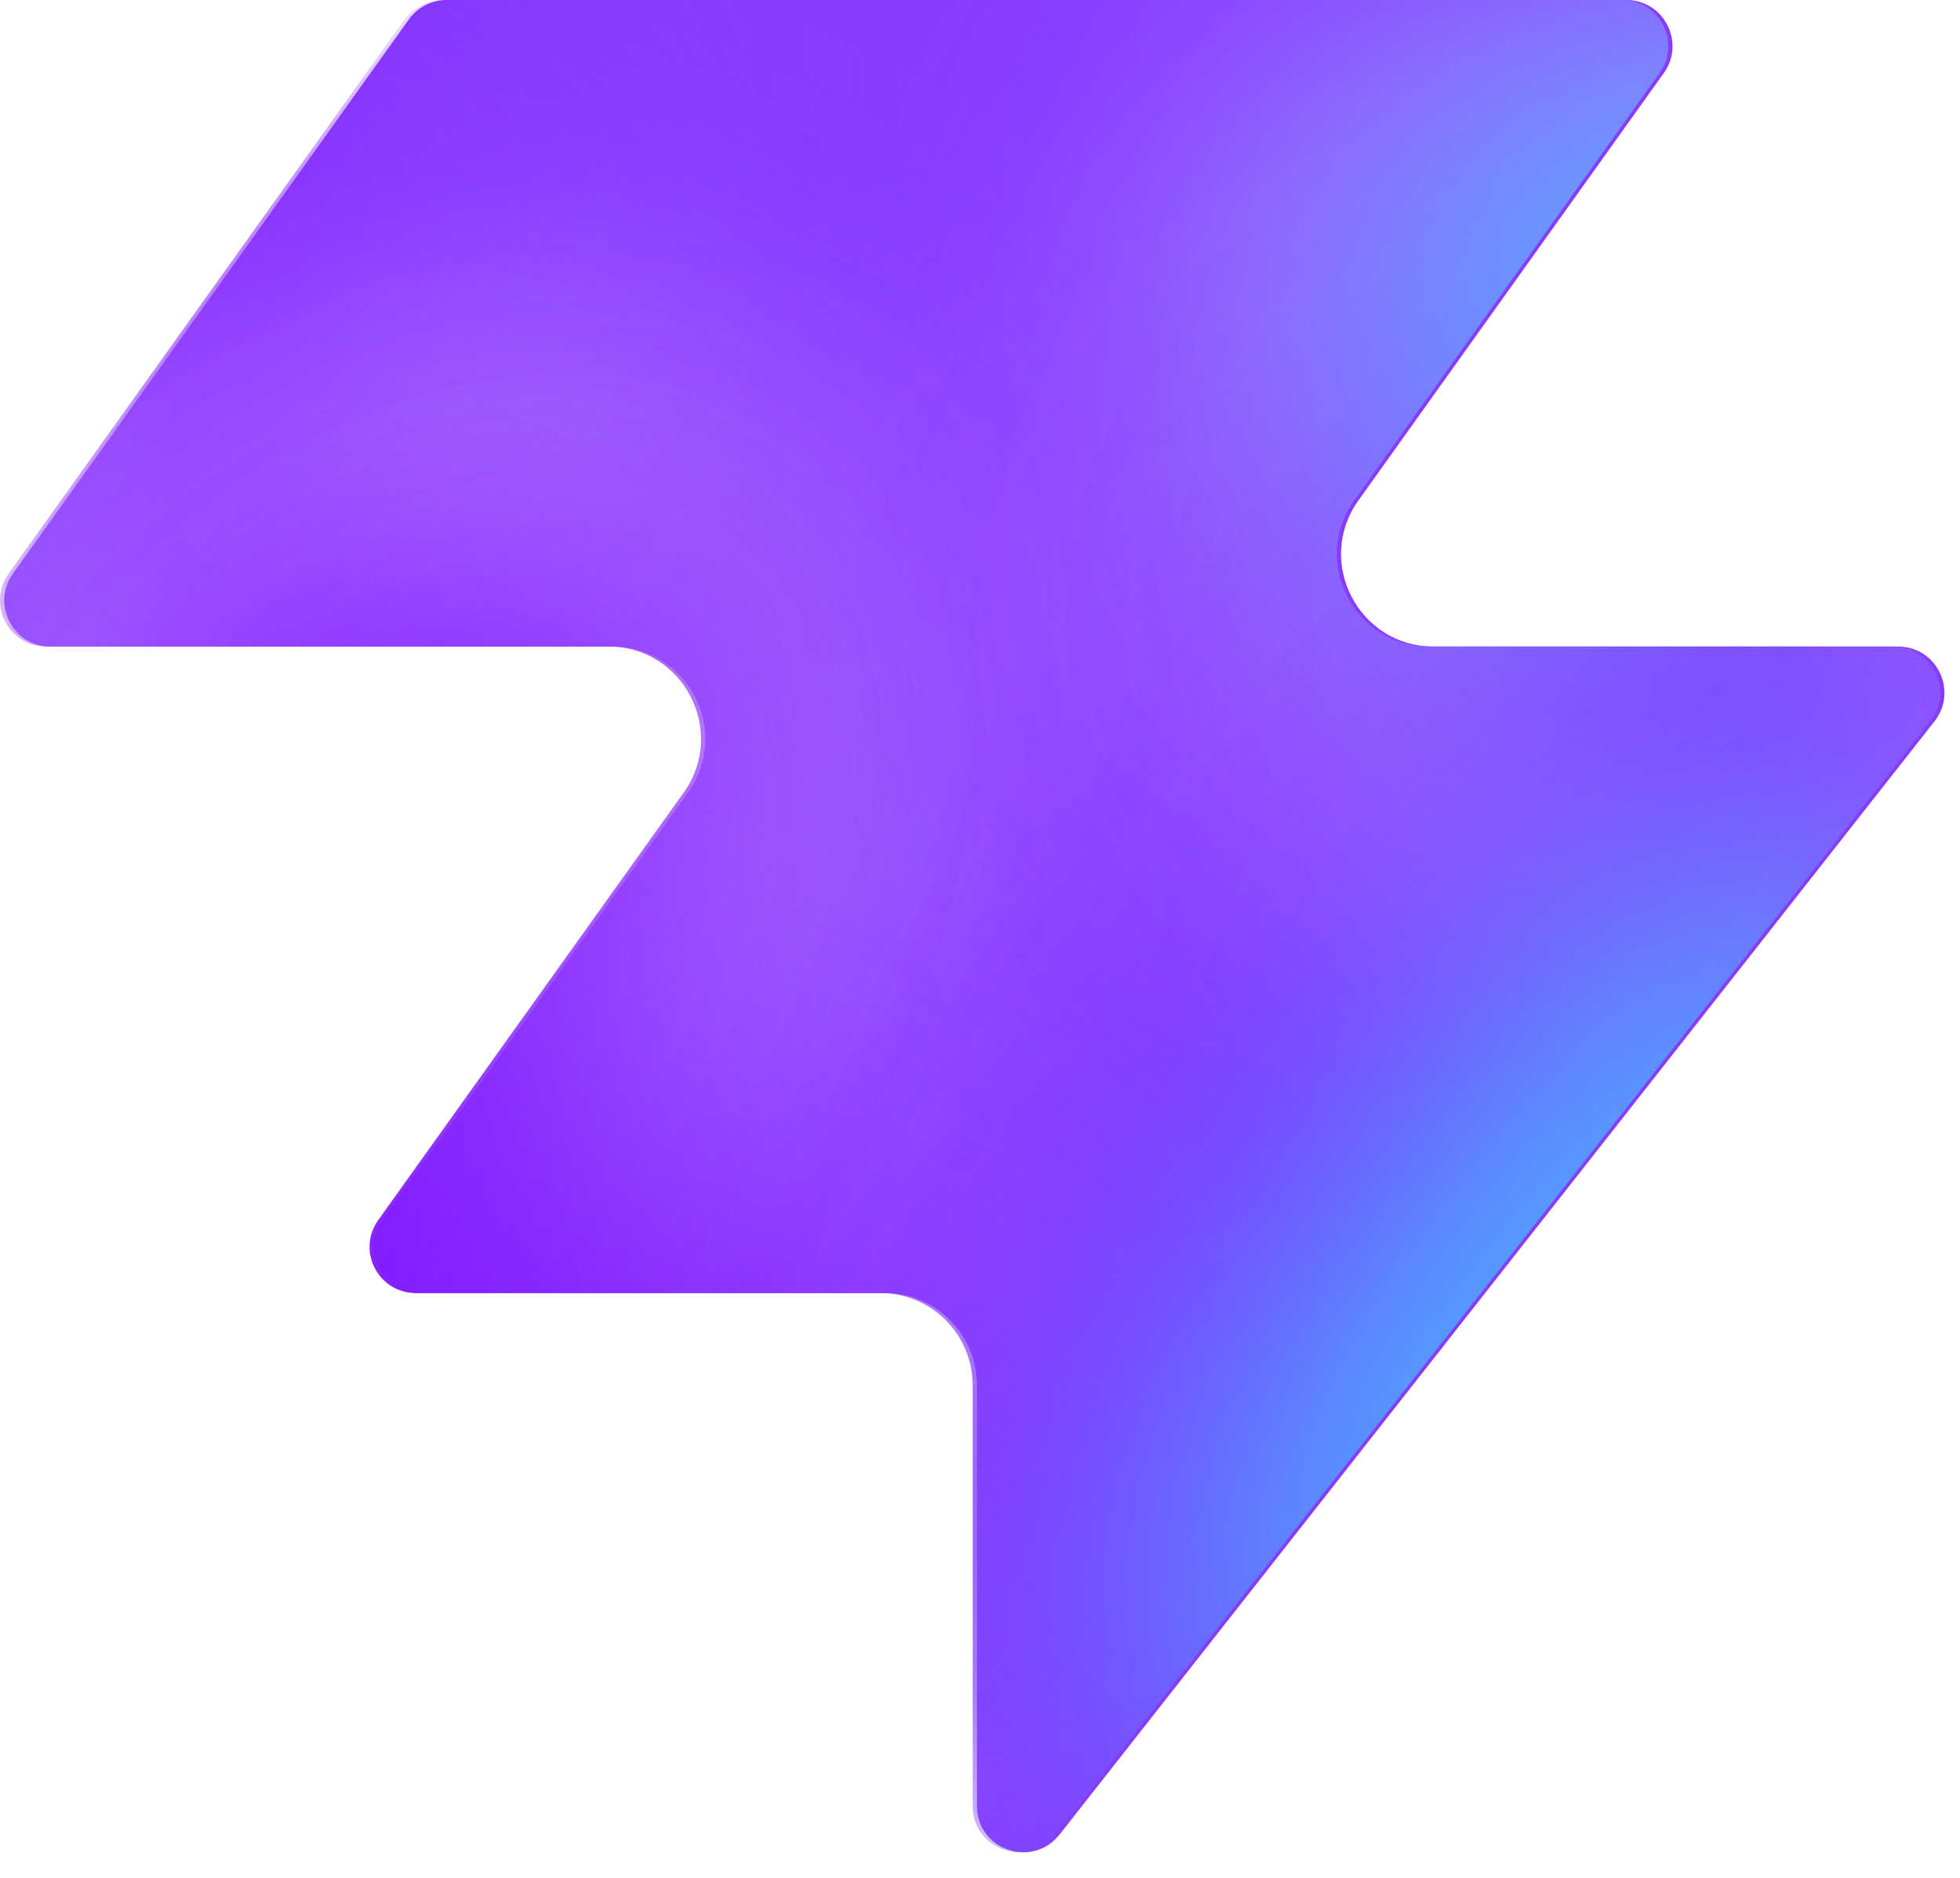
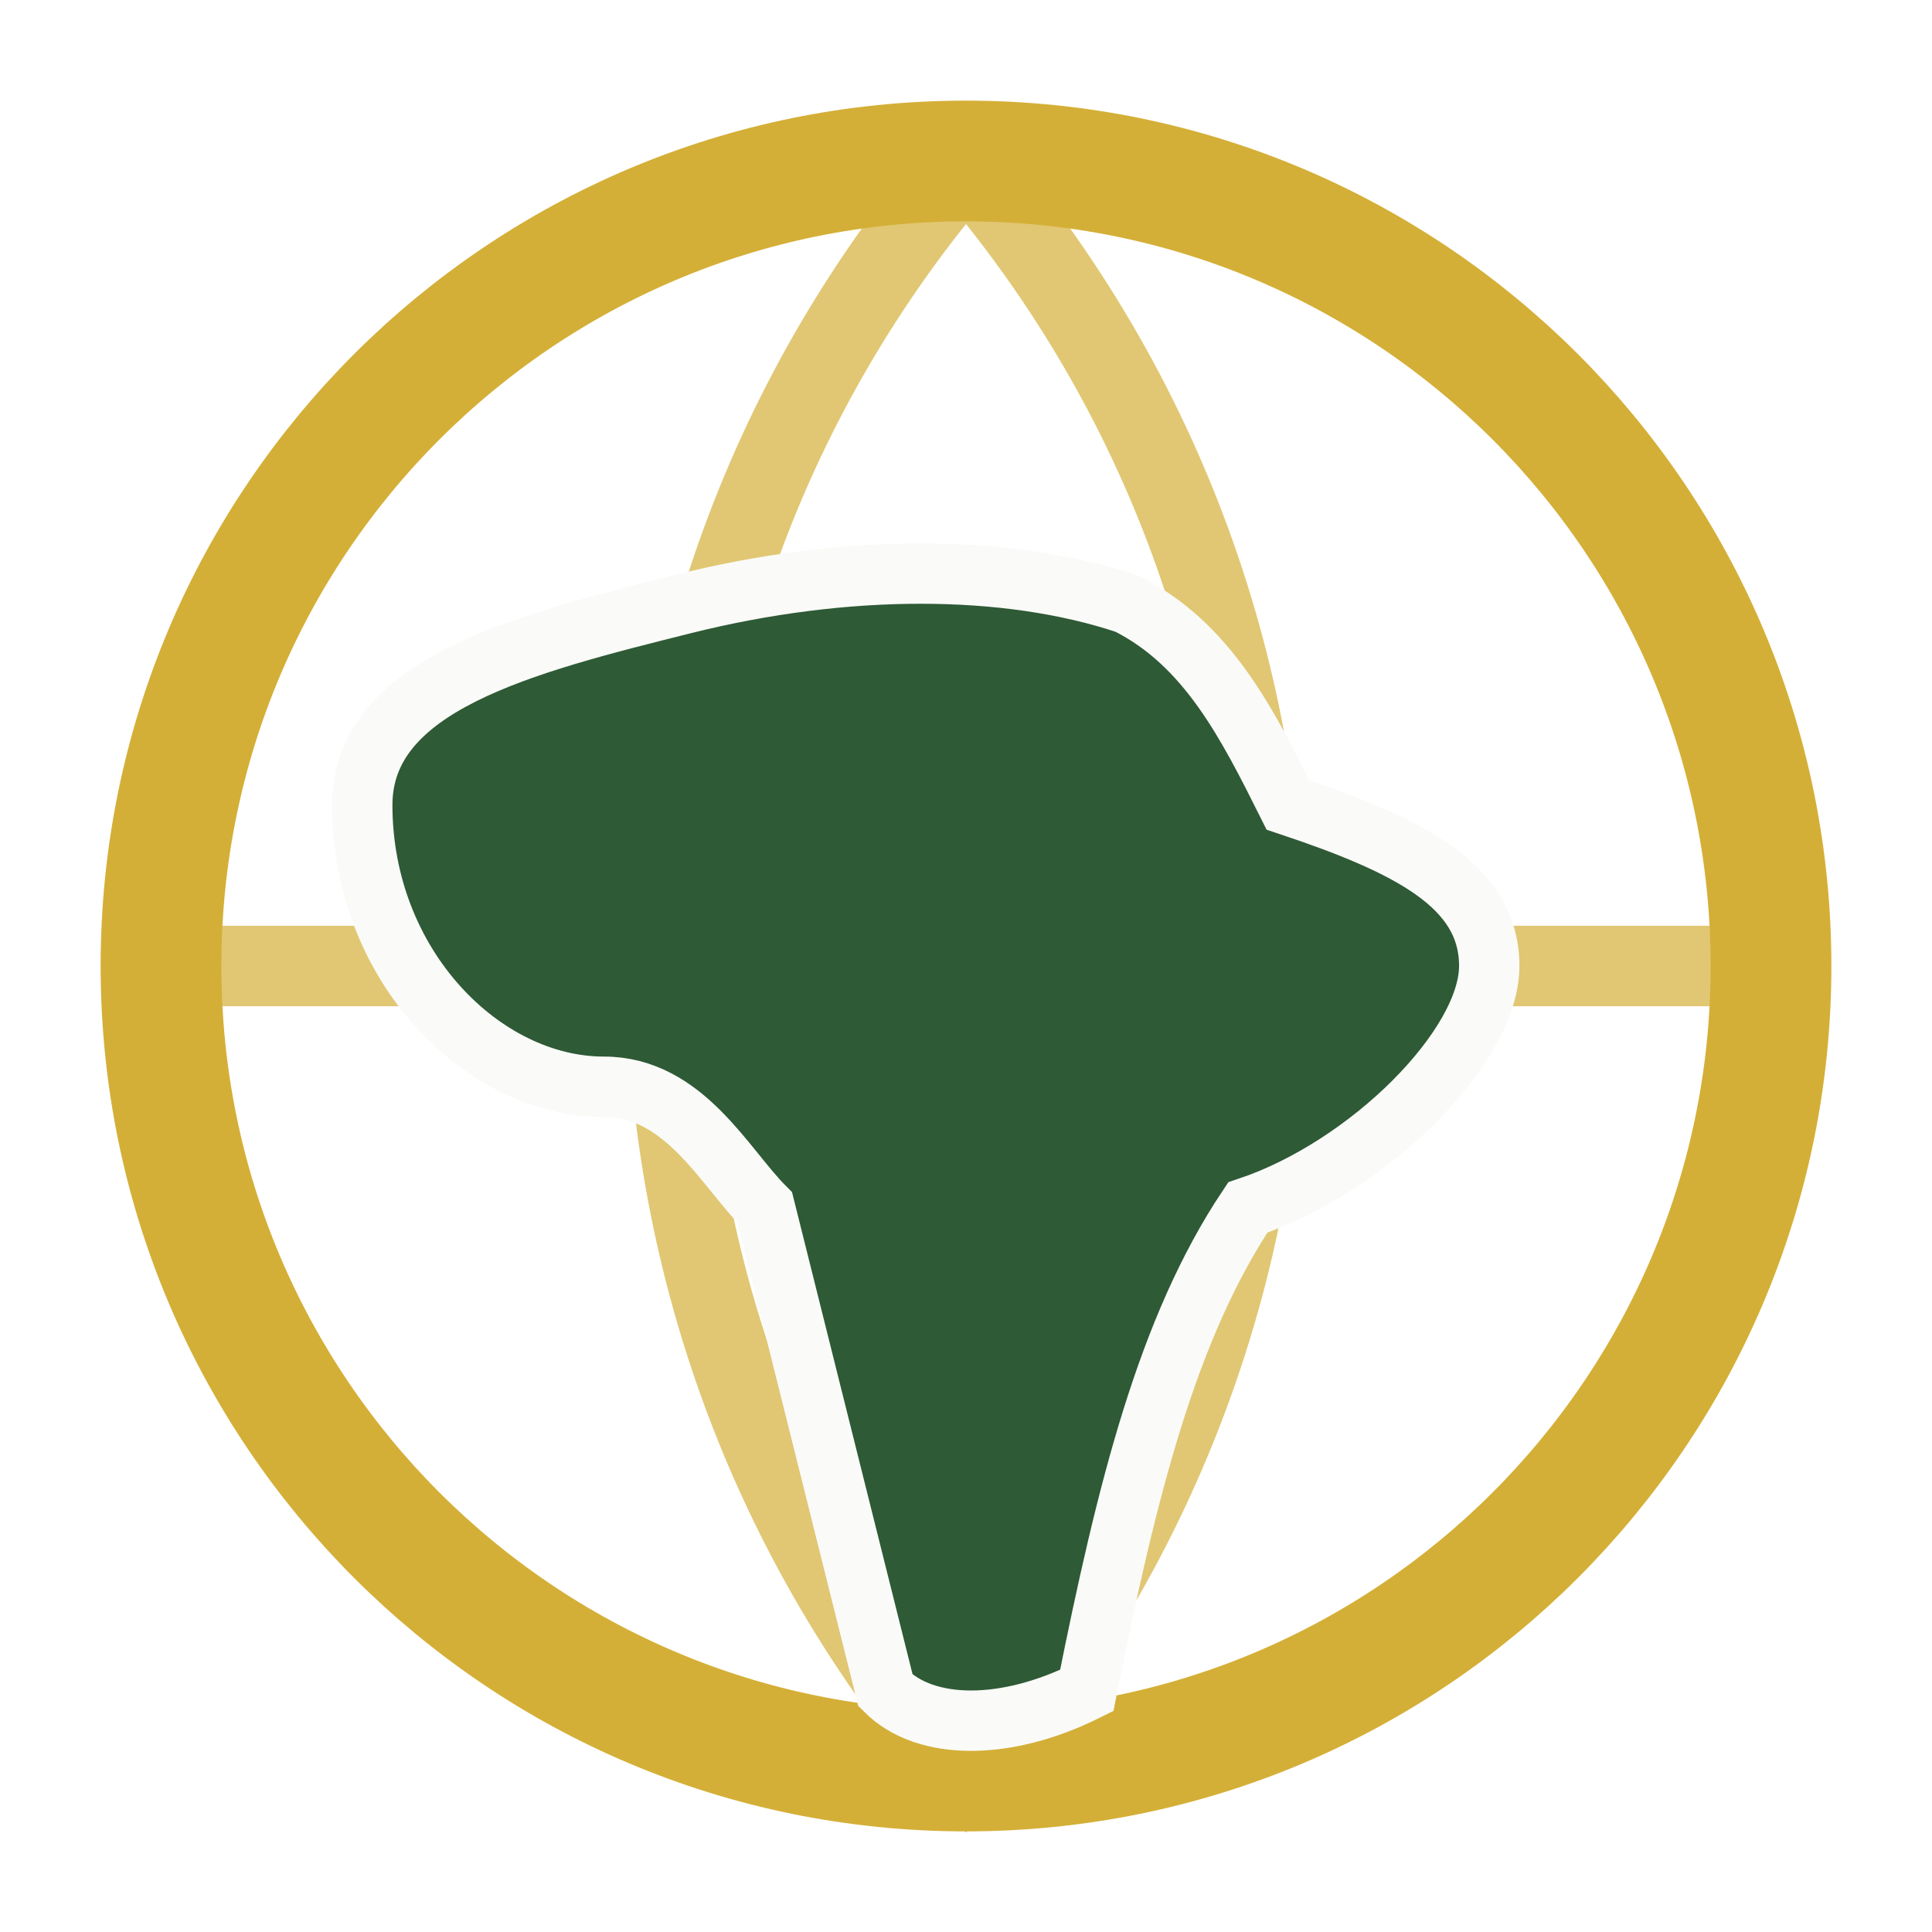
- <svg xmlns="http://www.w3.org/2000/svg" width="48" height="46" fill="none" viewBox="0 0 48 46">
-   <path fill="#863bff" d="M25.946 44.938c-.664.845-2.021.375-2.021-.698V33.937a2.26 2.26 0 0 0-2.262-2.262H10.287c-.92 0-1.456-1.04-.92-1.788l7.48-10.471c1.07-1.497 0-3.578-1.842-3.578H1.237c-.92 0-1.456-1.04-.92-1.788L10.013.474c.214-.297.556-.474.92-.474h28.894c.92 0 1.456 1.04.92 1.788l-7.48 10.471c-1.07 1.498 0 3.579 1.842 3.579h11.377c.943 0 1.473 1.088.89 1.83L25.947 44.94z" style="fill:#863bff;fill:color(display-p3 .525 .23 1);fill-opacity:1" />
-   <mask id="a" width="48" height="46" x="0" y="0" maskUnits="userSpaceOnUse" style="mask-type:alpha">
-     <path fill="#000" d="M25.842 44.938c-.664.844-2.021.375-2.021-.698V33.937a2.26 2.26 0 0 0-2.262-2.262H10.183c-.92 0-1.456-1.04-.92-1.788l7.48-10.471c1.07-1.498 0-3.579-1.842-3.579H1.133c-.92 0-1.456-1.04-.92-1.787L9.91.473c.214-.297.556-.474.92-.474h28.894c.92 0 1.456 1.04.92 1.788l-7.48 10.471c-1.07 1.498 0 3.578 1.842 3.578h11.377c.943 0 1.473 1.088.89 1.832L25.843 44.94z" style="fill:#000;fill-opacity:1" />
-   </mask>
-   <g mask="url(#a)">
-     <g filter="url(#b)">
-       <ellipse cx="5.508" cy="14.704" fill="#ede6ff" rx="5.508" ry="14.704" style="fill:#ede6ff;fill:color(display-p3 .927 .903 1);fill-opacity:1" transform="matrix(.00324 1 1 -.00324 -4.47 31.516)" />
-     </g>
-     <g filter="url(#c)">
-       <ellipse cx="10.399" cy="29.851" fill="#ede6ff" rx="10.399" ry="29.851" style="fill:#ede6ff;fill:color(display-p3 .927 .903 1);fill-opacity:1" transform="matrix(.00324 1 1 -.00324 -39.328 7.883)" />
-     </g>
-     <g filter="url(#d)">
-       <ellipse cx="5.508" cy="30.487" fill="#7e14ff" rx="5.508" ry="30.487" style="fill:#7e14ff;fill:color(display-p3 .492 .077 1);fill-opacity:1" transform="rotate(89.814 -25.913 -14.639)scale(1 -1)" />
-     </g>
-     <g filter="url(#e)">
-       <ellipse cx="5.508" cy="30.599" fill="#7e14ff" rx="5.508" ry="30.599" style="fill:#7e14ff;fill:color(display-p3 .492 .077 1);fill-opacity:1" transform="rotate(89.814 -32.644 -3.334)scale(1 -1)" />
-     </g>
-     <g filter="url(#f)">
-       <ellipse cx="5.508" cy="30.599" fill="#7e14ff" rx="5.508" ry="30.599" style="fill:#7e14ff;fill:color(display-p3 .492 .077 1);fill-opacity:1" transform="matrix(.00324 1 1 -.00324 -34.34 30.47)" />
-     </g>
-     <g filter="url(#g)">
-       <ellipse cx="14.072" cy="22.078" fill="#ede6ff" rx="14.072" ry="22.078" style="fill:#ede6ff;fill:color(display-p3 .927 .903 1);fill-opacity:1" transform="rotate(93.35 24.506 48.493)scale(-1 1)" />
-     </g>
-     <g filter="url(#h)">
-       <ellipse cx="3.47" cy="21.501" fill="#7e14ff" rx="3.47" ry="21.501" style="fill:#7e14ff;fill:color(display-p3 .492 .077 1);fill-opacity:1" transform="rotate(89.009 28.708 47.59)scale(-1 1)" />
-     </g>
-     <g filter="url(#i)">
-       <ellipse cx="3.47" cy="21.501" fill="#7e14ff" rx="3.47" ry="21.501" style="fill:#7e14ff;fill:color(display-p3 .492 .077 1);fill-opacity:1" transform="rotate(89.009 28.708 47.59)scale(-1 1)" />
-     </g>
-     <g filter="url(#j)">
-       <ellipse cx=".387" cy="8.972" fill="#7e14ff" rx="4.407" ry="29.108" style="fill:#7e14ff;fill:color(display-p3 .492 .077 1);fill-opacity:1" transform="rotate(39.51 .387 8.972)" />
-     </g>
-     <g filter="url(#k)">
-       <ellipse cx="47.523" cy="-6.092" fill="#7e14ff" rx="4.407" ry="29.108" style="fill:#7e14ff;fill:color(display-p3 .492 .077 1);fill-opacity:1" transform="rotate(37.892 47.523 -6.092)" />
-     </g>
-     <g filter="url(#l)">
-       <ellipse cx="41.412" cy="6.333" fill="#47bfff" rx="5.971" ry="9.665" style="fill:#47bfff;fill:color(display-p3 .28 .748 1);fill-opacity:1" transform="rotate(37.892 41.412 6.333)" />
-     </g>
-     <g filter="url(#m)">
-       <ellipse cx="-1.879" cy="38.332" fill="#7e14ff" rx="4.407" ry="29.108" style="fill:#7e14ff;fill:color(display-p3 .492 .077 1);fill-opacity:1" transform="rotate(37.892 -1.88 38.332)" />
-     </g>
-     <g filter="url(#n)">
-       <ellipse cx="-1.879" cy="38.332" fill="#7e14ff" rx="4.407" ry="29.108" style="fill:#7e14ff;fill:color(display-p3 .492 .077 1);fill-opacity:1" transform="rotate(37.892 -1.88 38.332)" />
-     </g>
-     <g filter="url(#o)">
-       <ellipse cx="35.651" cy="29.907" fill="#7e14ff" rx="4.407" ry="29.108" style="fill:#7e14ff;fill:color(display-p3 .492 .077 1);fill-opacity:1" transform="rotate(37.892 35.651 29.907)" />
-     </g>
-     <g filter="url(#p)">
-       <ellipse cx="38.418" cy="32.4" fill="#47bfff" rx="5.971" ry="15.297" style="fill:#47bfff;fill:color(display-p3 .28 .748 1);fill-opacity:1" transform="rotate(37.892 38.418 32.4)" />
-     </g>
-   </g>
-   <defs>
-     <filter id="b" width="60.045" height="41.654" x="-19.77" y="16.149" color-interpolation-filters="sRGB" filterUnits="userSpaceOnUse">
-       <feFlood flood-opacity="0" result="BackgroundImageFix" />
-       <feBlend in="SourceGraphic" in2="BackgroundImageFix" result="shape" />
-       <feGaussianBlur result="effect1_foregroundBlur_2002_17158" stdDeviation="7.659" />
-     </filter>
-     <filter id="c" width="90.34" height="51.437" x="-54.613" y="-7.533" color-interpolation-filters="sRGB" filterUnits="userSpaceOnUse">
-       <feFlood flood-opacity="0" result="BackgroundImageFix" />
-       <feBlend in="SourceGraphic" in2="BackgroundImageFix" result="shape" />
-       <feGaussianBlur result="effect1_foregroundBlur_2002_17158" stdDeviation="7.659" />
-     </filter>
-     <filter id="d" width="79.355" height="29.4" x="-49.64" y="2.03" color-interpolation-filters="sRGB" filterUnits="userSpaceOnUse">
-       <feFlood flood-opacity="0" result="BackgroundImageFix" />
-       <feBlend in="SourceGraphic" in2="BackgroundImageFix" result="shape" />
-       <feGaussianBlur result="effect1_foregroundBlur_2002_17158" stdDeviation="4.596" />
-     </filter>
-     <filter id="e" width="79.579" height="29.4" x="-45.045" y="20.029" color-interpolation-filters="sRGB" filterUnits="userSpaceOnUse">
-       <feFlood flood-opacity="0" result="BackgroundImageFix" />
-       <feBlend in="SourceGraphic" in2="BackgroundImageFix" result="shape" />
-       <feGaussianBlur result="effect1_foregroundBlur_2002_17158" stdDeviation="4.596" />
-     </filter>
-     <filter id="f" width="79.579" height="29.4" x="-43.513" y="21.178" color-interpolation-filters="sRGB" filterUnits="userSpaceOnUse">
-       <feFlood flood-opacity="0" result="BackgroundImageFix" />
-       <feBlend in="SourceGraphic" in2="BackgroundImageFix" result="shape" />
-       <feGaussianBlur result="effect1_foregroundBlur_2002_17158" stdDeviation="4.596" />
-     </filter>
-     <filter id="g" width="74.749" height="58.852" x="15.756" y="-17.901" color-interpolation-filters="sRGB" filterUnits="userSpaceOnUse">
-       <feFlood flood-opacity="0" result="BackgroundImageFix" />
-       <feBlend in="SourceGraphic" in2="BackgroundImageFix" result="shape" />
-       <feGaussianBlur result="effect1_foregroundBlur_2002_17158" stdDeviation="7.659" />
-     </filter>
-     <filter id="h" width="61.377" height="25.362" x="23.548" y="2.284" color-interpolation-filters="sRGB" filterUnits="userSpaceOnUse">
-       <feFlood flood-opacity="0" result="BackgroundImageFix" />
-       <feBlend in="SourceGraphic" in2="BackgroundImageFix" result="shape" />
-       <feGaussianBlur result="effect1_foregroundBlur_2002_17158" stdDeviation="4.596" />
-     </filter>
-     <filter id="i" width="61.377" height="25.362" x="23.548" y="2.284" color-interpolation-filters="sRGB" filterUnits="userSpaceOnUse">
-       <feFlood flood-opacity="0" result="BackgroundImageFix" />
-       <feBlend in="SourceGraphic" in2="BackgroundImageFix" result="shape" />
-       <feGaussianBlur result="effect1_foregroundBlur_2002_17158" stdDeviation="4.596" />
-     </filter>
-     <filter id="j" width="56.045" height="63.649" x="-27.636" y="-22.853" color-interpolation-filters="sRGB" filterUnits="userSpaceOnUse">
-       <feFlood flood-opacity="0" result="BackgroundImageFix" />
-       <feBlend in="SourceGraphic" in2="BackgroundImageFix" result="shape" />
-       <feGaussianBlur result="effect1_foregroundBlur_2002_17158" stdDeviation="4.596" />
-     </filter>
-     <filter id="k" width="54.814" height="64.646" x="20.116" y="-38.415" color-interpolation-filters="sRGB" filterUnits="userSpaceOnUse">
-       <feFlood flood-opacity="0" result="BackgroundImageFix" />
-       <feBlend in="SourceGraphic" in2="BackgroundImageFix" result="shape" />
-       <feGaussianBlur result="effect1_foregroundBlur_2002_17158" stdDeviation="4.596" />
-     </filter>
-     <filter id="l" width="33.541" height="35.313" x="24.641" y="-11.323" color-interpolation-filters="sRGB" filterUnits="userSpaceOnUse">
-       <feFlood flood-opacity="0" result="BackgroundImageFix" />
-       <feBlend in="SourceGraphic" in2="BackgroundImageFix" result="shape" />
-       <feGaussianBlur result="effect1_foregroundBlur_2002_17158" stdDeviation="4.596" />
-     </filter>
-     <filter id="m" width="54.814" height="64.646" x="-29.286" y="6.009" color-interpolation-filters="sRGB" filterUnits="userSpaceOnUse">
-       <feFlood flood-opacity="0" result="BackgroundImageFix" />
-       <feBlend in="SourceGraphic" in2="BackgroundImageFix" result="shape" />
-       <feGaussianBlur result="effect1_foregroundBlur_2002_17158" stdDeviation="4.596" />
-     </filter>
-     <filter id="n" width="54.814" height="64.646" x="-29.286" y="6.009" color-interpolation-filters="sRGB" filterUnits="userSpaceOnUse">
-       <feFlood flood-opacity="0" result="BackgroundImageFix" />
-       <feBlend in="SourceGraphic" in2="BackgroundImageFix" result="shape" />
-       <feGaussianBlur result="effect1_foregroundBlur_2002_17158" stdDeviation="4.596" />
-     </filter>
-     <filter id="o" width="54.814" height="64.646" x="8.244" y="-2.416" color-interpolation-filters="sRGB" filterUnits="userSpaceOnUse">
-       <feFlood flood-opacity="0" result="BackgroundImageFix" />
-       <feBlend in="SourceGraphic" in2="BackgroundImageFix" result="shape" />
-       <feGaussianBlur result="effect1_foregroundBlur_2002_17158" stdDeviation="4.596" />
-     </filter>
-     <filter id="p" width="39.409" height="43.623" x="18.713" y="10.588" color-interpolation-filters="sRGB" filterUnits="userSpaceOnUse">
-       <feFlood flood-opacity="0" result="BackgroundImageFix" />
-       <feBlend in="SourceGraphic" in2="BackgroundImageFix" result="shape" />
-       <feGaussianBlur result="effect1_foregroundBlur_2002_17158" stdDeviation="4.596" />
-     </filter>
-   </defs>
+ <svg xmlns="http://www.w3.org/2000/svg" viewBox="0 0 24 24" width="24" height="24" fill="none">
+   <circle cx="12" cy="12" r="10" stroke="#D4AF37" stroke-width="1.5" />
+   <path d="M12 2a15.3 15.3 0 0 0 0 20 15.3 15.3 0 0 0 0-20" stroke="#D4AF37" stroke-width="1" opacity="0.7" />
+   <path d="M2 12h20" stroke="#D4AF37" stroke-width="1" opacity="0.7" />
+   <path d="M 8.5 7.5 C 10.5 7.0 12.5 7.0 14 7.5 C 15 8.0 15.5 9.0 16 10 C 17.5 10.5 18.5 11.0 18.5 12.0 C 18.5 13.0 17 14.5 15.5 15 C 14.5 16.5 14 18.5 13.5 21 C 12.5 21.5 11.5 21.5 11 21 C 10.5 19 10 17 9.5 15 C 9 14.5 8.5 13.5 7.5 13.5 C 6 13.5 4.5 12 4.5 10 C 4.5 8.5 6.5 8 8.5 7.5 Z" fill="#2E5A36" stroke="#FAFAF8" stroke-width="0.75" />
</svg>
